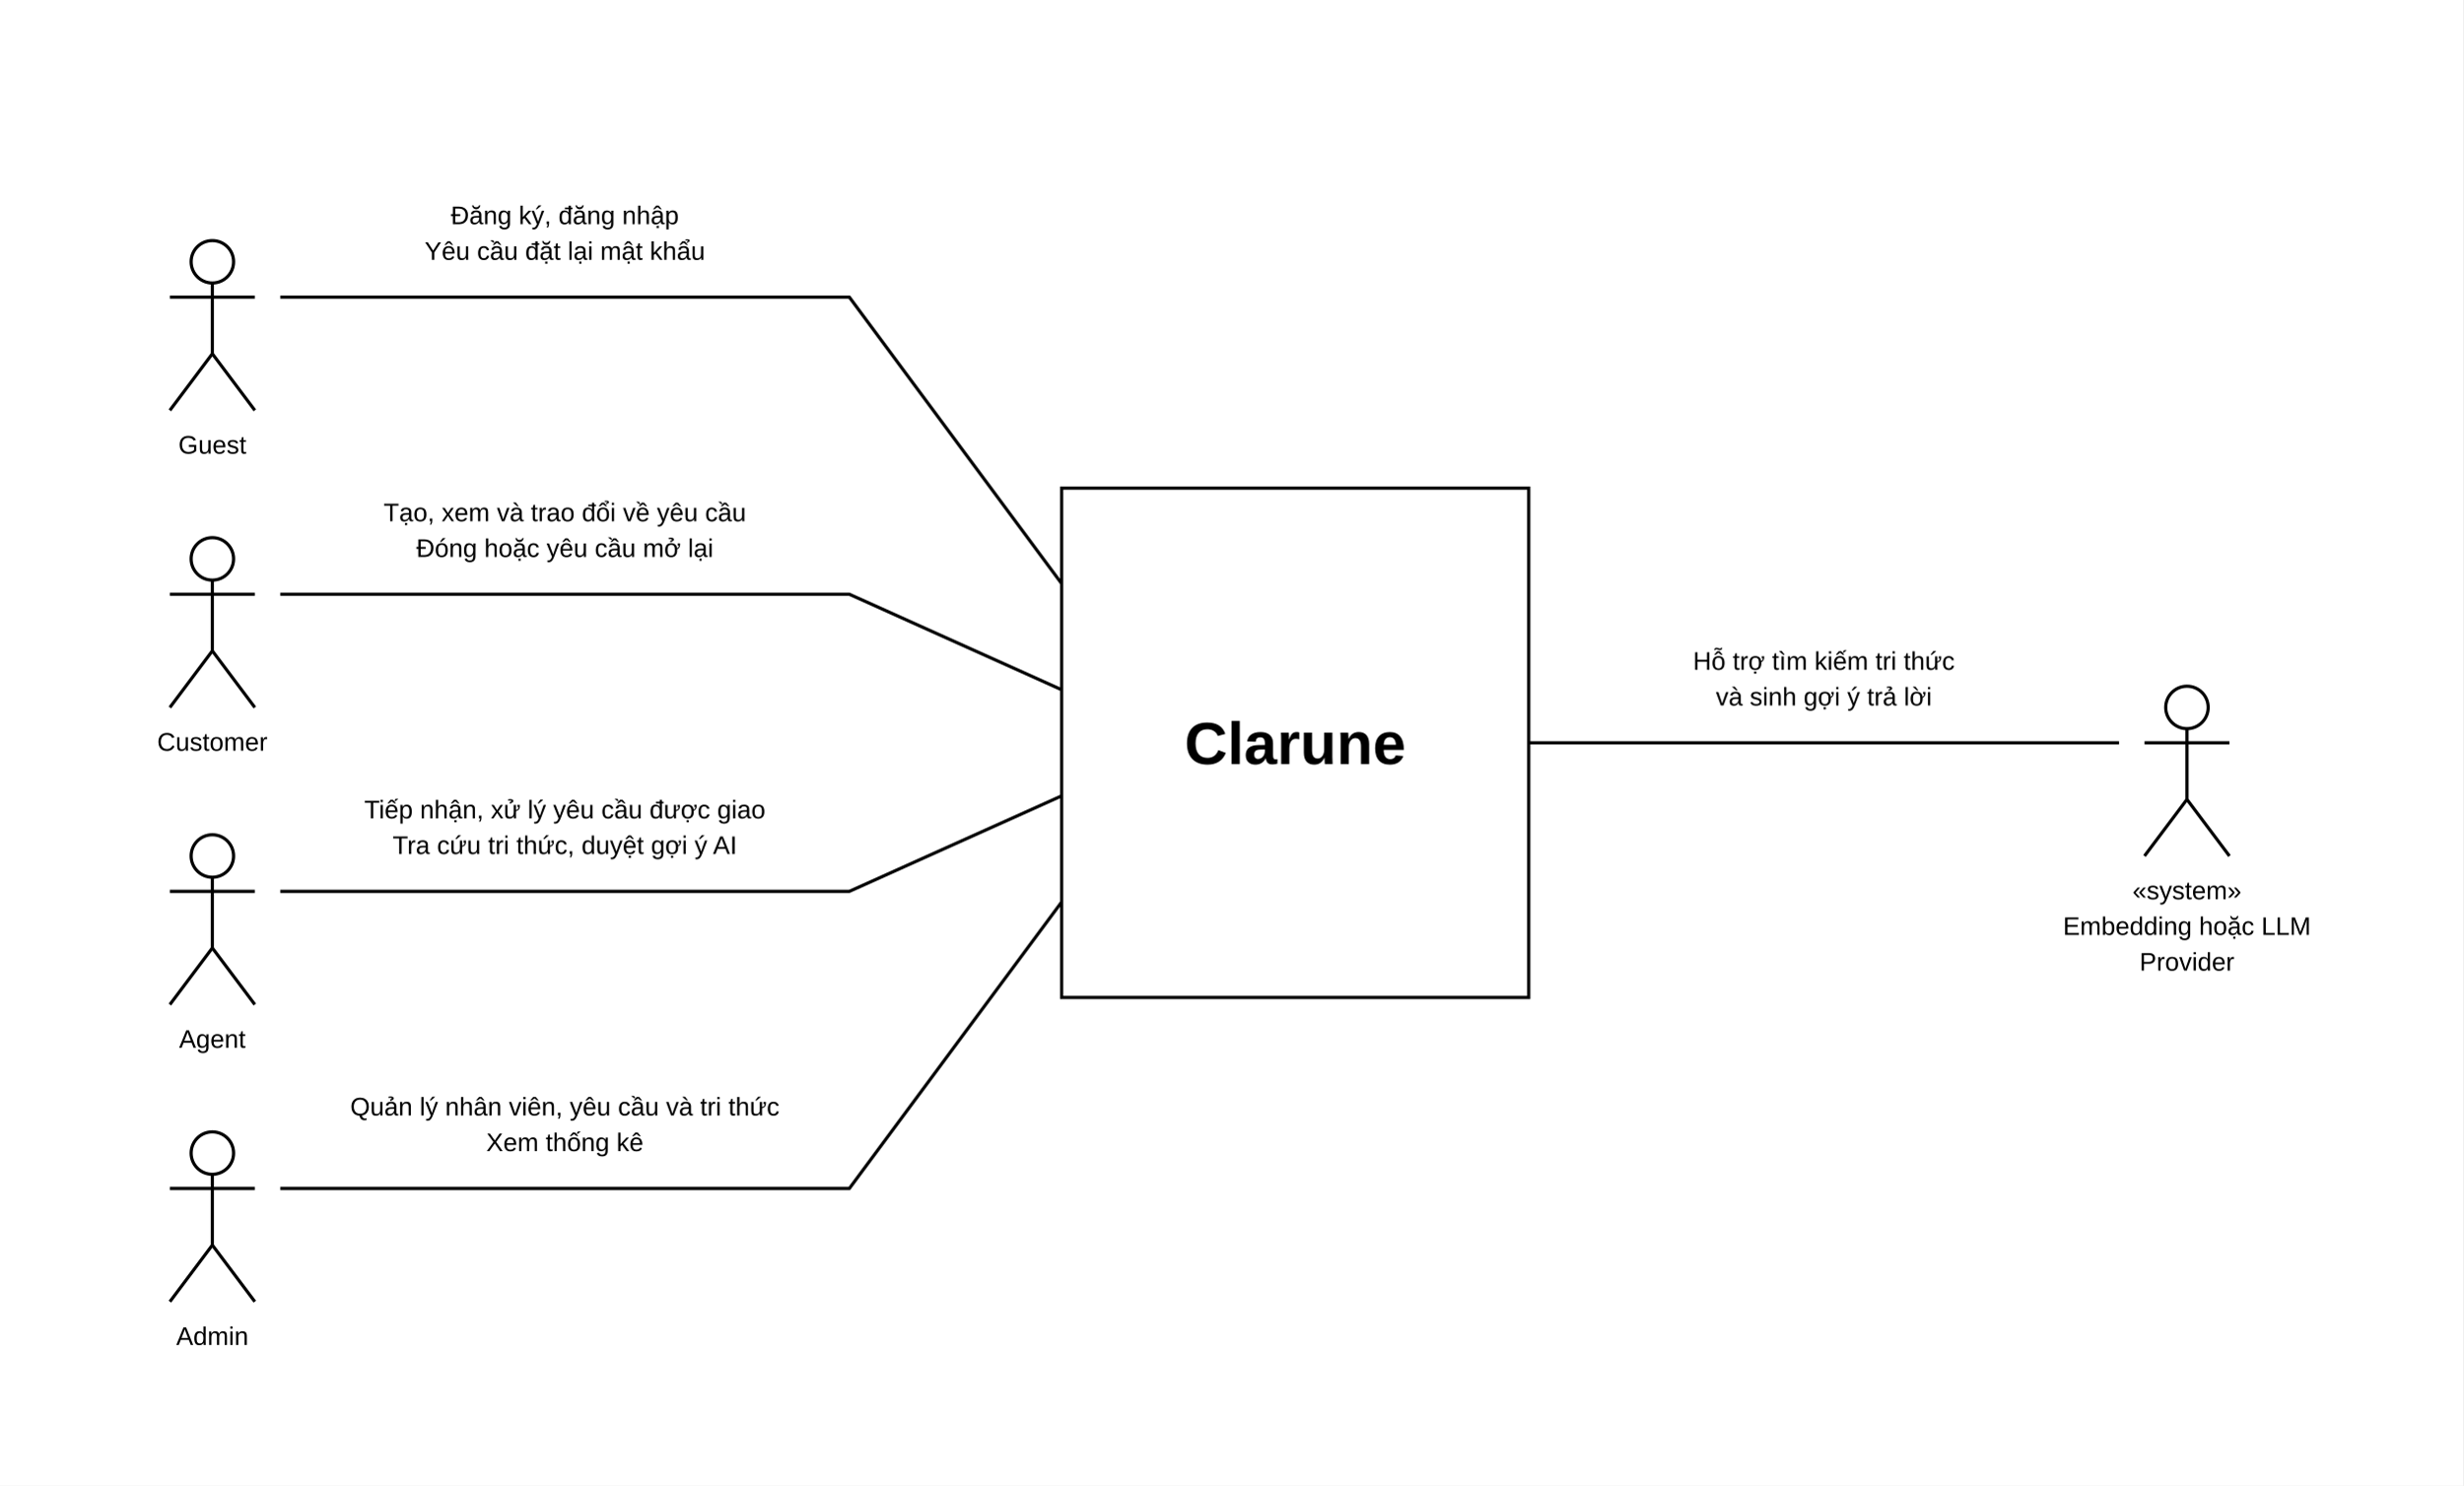
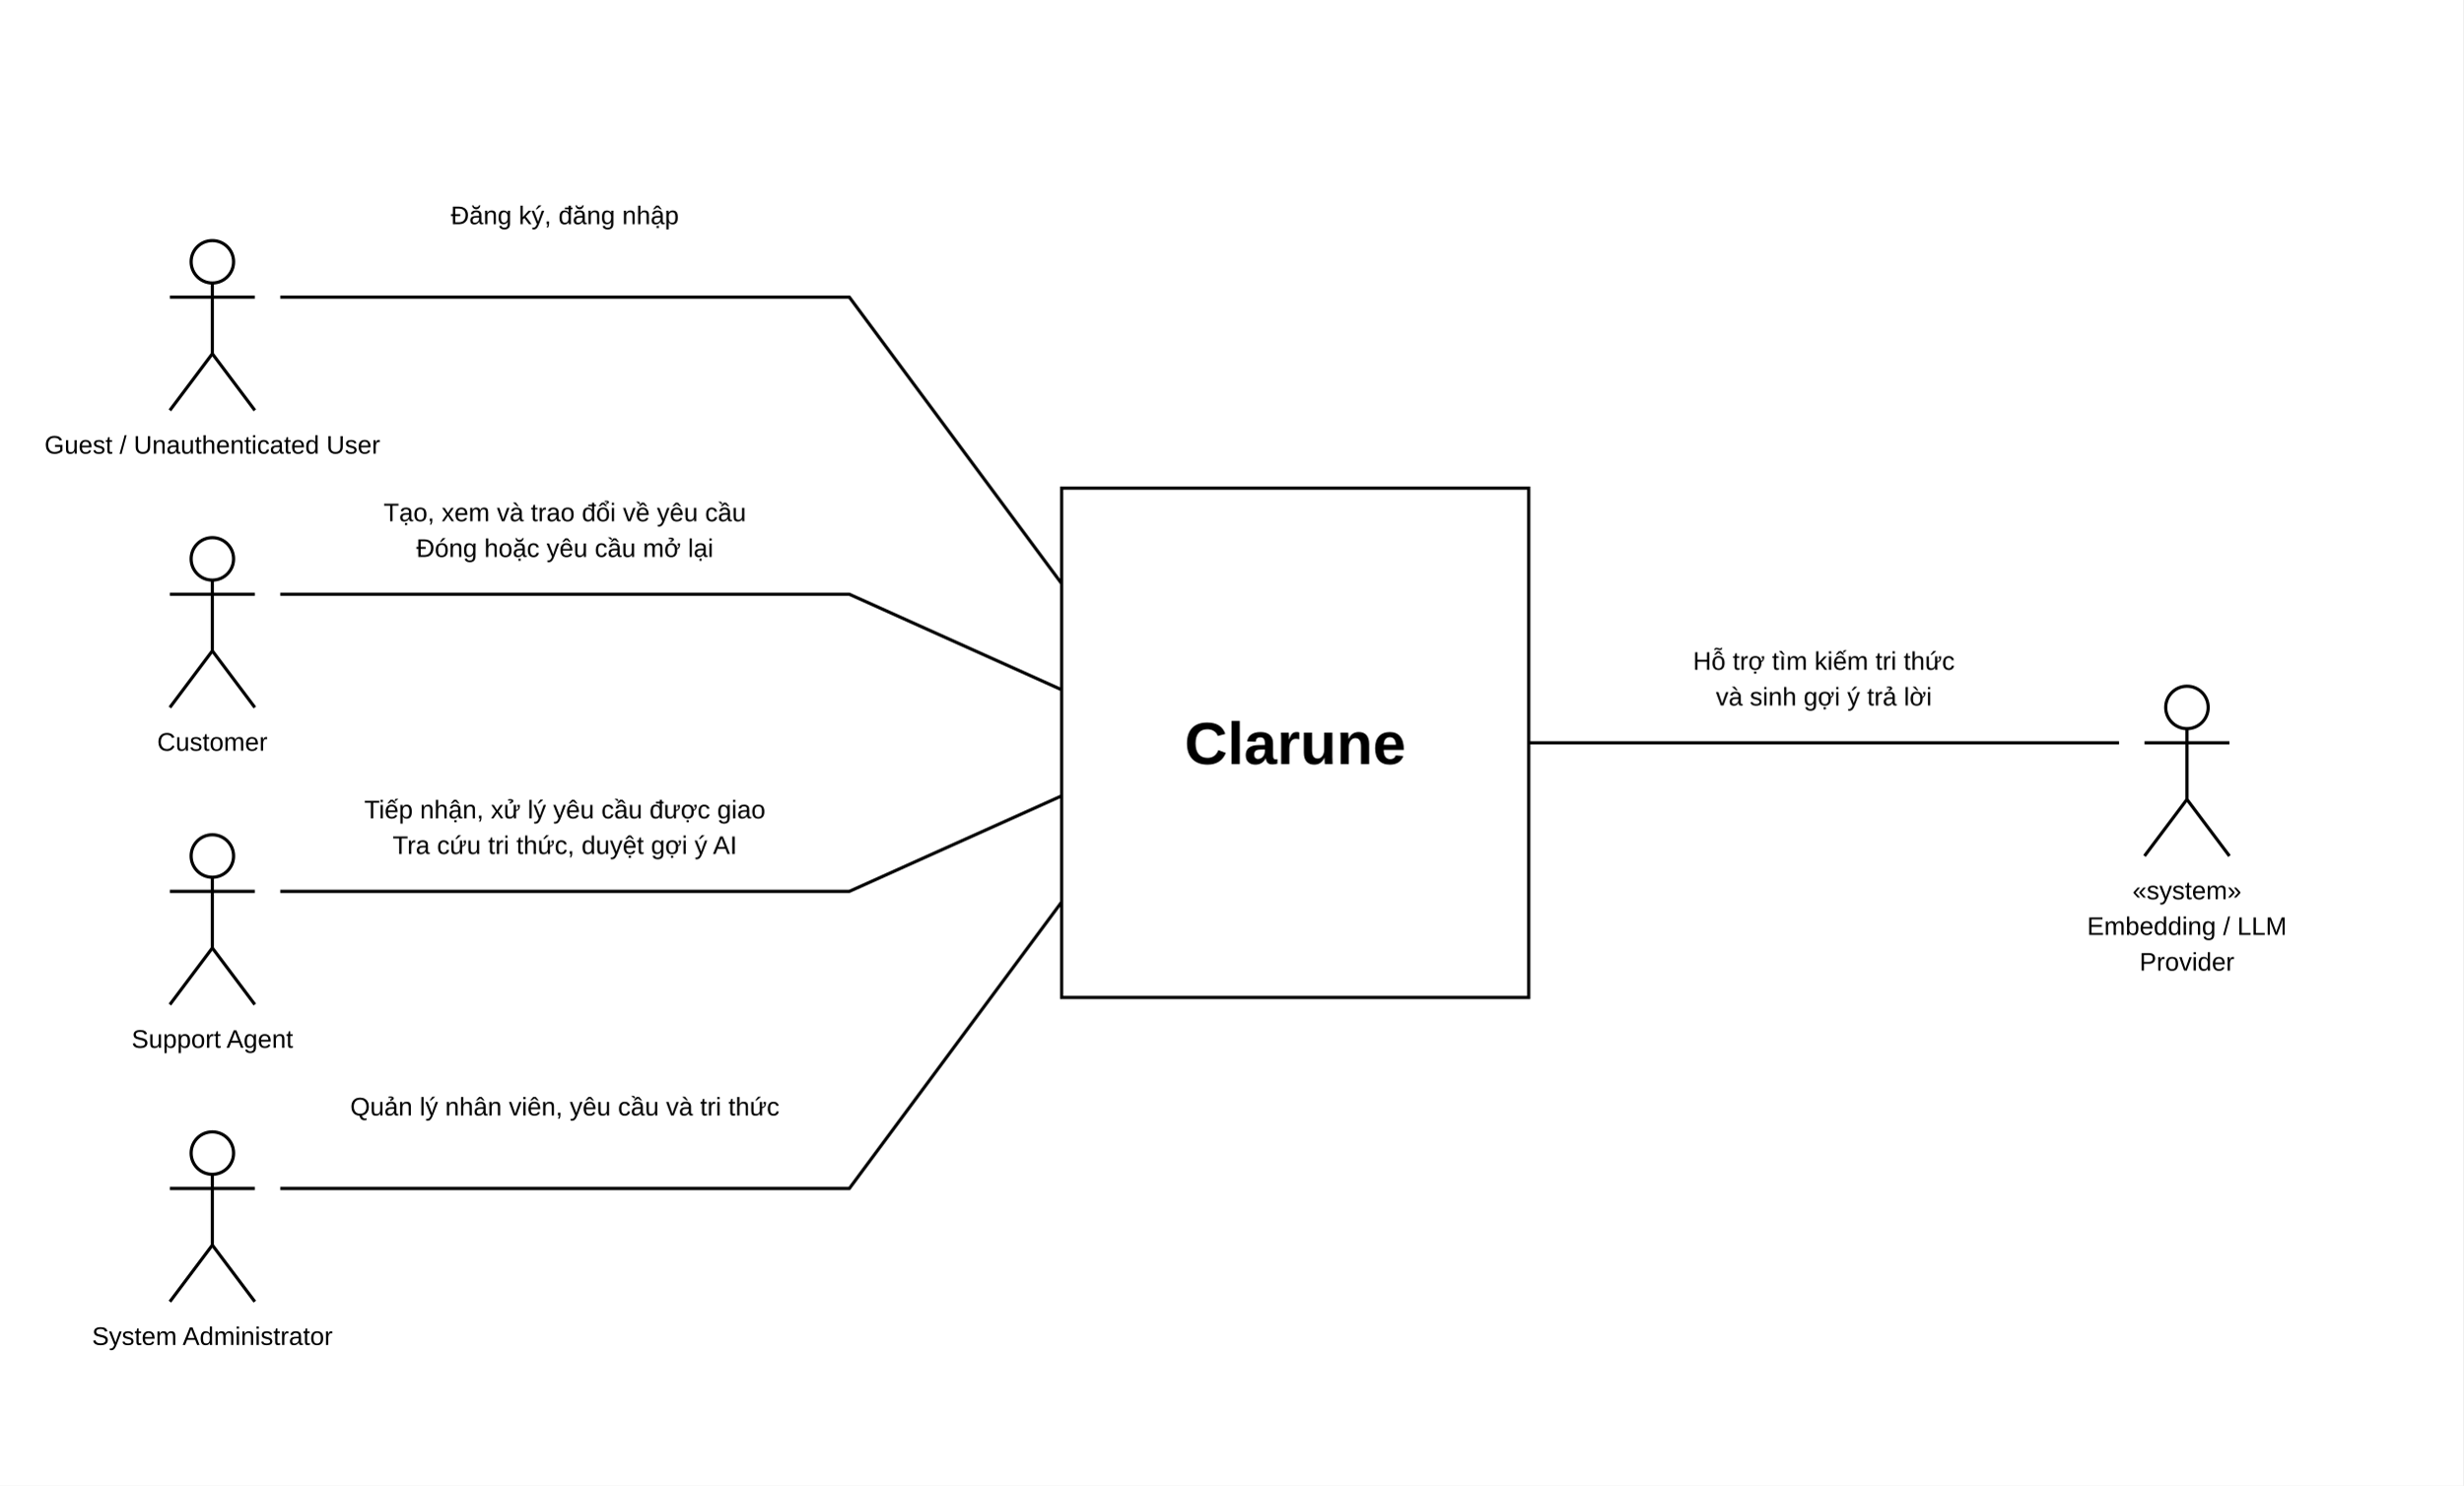
- <svg xmlns="http://www.w3.org/2000/svg" width="1160" height="700" viewBox="0 0 1160 700" content="&lt;mxfile host=&quot;app.diagrams.net&quot; modified=&quot;2026-11-10T16:03:58Z&quot; agent=&quot;Codex&quot; version=&quot;24.0.0&quot; type=&quot;device&quot;&gt;&#10;  &lt;diagram id=&quot;context-diagram&quot; name=&quot;Clarune - Context Diagram&quot;&gt;&#10;    &lt;mxGraphModel dx=&quot;1160&quot; dy=&quot;700&quot; grid=&quot;1&quot; gridSize=&quot;10&quot; guides=&quot;1&quot; tooltips=&quot;1&quot; connect=&quot;1&quot; arrows=&quot;1&quot; fold=&quot;1&quot; page=&quot;1&quot; pageScale=&quot;1&quot; pageWidth=&quot;1160&quot; pageHeight=&quot;700&quot; math=&quot;0&quot; shadow=&quot;0&quot; background=&quot;#FFFFFF&quot;&gt;&#10;      &lt;root&gt;&#10;        &lt;mxCell id=&quot;0&quot; /&gt;&#10;        &lt;mxCell id=&quot;1&quot; parent=&quot;0&quot; /&gt;&#10;        &lt;mxCell id=&quot;sys-box&quot; value=&quot;&amp;lt;b&amp;gt;Clarune&amp;lt;/b&amp;gt;&quot; style=&quot;html=1;fillColor=#FFFFFF;strokeColor=#000000;strokeWidth=1.5;fontFamily=Arial;fontColor=#000000;shadow=0;shape=rect;verticalAlign=middle;whiteSpace=wrap;align=center;fontSize=28;spacing=0;&quot; vertex=&quot;1&quot; parent=&quot;1&quot;&gt;&#10;          &lt;mxGeometry x=&quot;500&quot; y=&quot;230&quot; width=&quot;220&quot; height=&quot;240&quot; as=&quot;geometry&quot; /&gt;&#10;        &lt;/mxCell&gt;&#10;        &lt;mxCell id=&quot;actor-guest&quot; value=&quot;Guest&quot; style=&quot;html=1;fillColor=#FFFFFF;strokeColor=#000000;strokeWidth=1.5;fontFamily=Arial;fontColor=#000000;shadow=0;shape=umlActor;verticalLabelPosition=bottom;verticalAlign=top;outlineConnect=0;fontSize=12;fontStyle=0;spacingTop=8;&quot; vertex=&quot;1&quot; parent=&quot;1&quot;&gt;&#10;          &lt;mxGeometry x=&quot;80&quot; y=&quot;113.333&quot; width=&quot;40&quot; height=&quot;80&quot; as=&quot;geometry&quot; /&gt;&#10;        &lt;/mxCell&gt;&#10;        &lt;mxCell id=&quot;actor-customer&quot; value=&quot;Customer&quot; style=&quot;html=1;fillColor=#FFFFFF;strokeColor=#000000;strokeWidth=1.5;fontFamily=Arial;fontColor=#000000;shadow=0;shape=umlActor;verticalLabelPosition=bottom;verticalAlign=top;outlineConnect=0;fontSize=12;fontStyle=0;spacingTop=8;&quot; vertex=&quot;1&quot; parent=&quot;1&quot;&gt;&#10;          &lt;mxGeometry x=&quot;80&quot; y=&quot;253.333&quot; width=&quot;40&quot; height=&quot;80&quot; as=&quot;geometry&quot; /&gt;&#10;        &lt;/mxCell&gt;&#10;        &lt;mxCell id=&quot;actor-agent&quot; value=&quot;Agent&quot; style=&quot;html=1;fillColor=#FFFFFF;strokeColor=#000000;strokeWidth=1.5;fontFamily=Arial;fontColor=#000000;shadow=0;shape=umlActor;verticalLabelPosition=bottom;verticalAlign=top;outlineConnect=0;fontSize=12;fontStyle=0;spacingTop=8;&quot; vertex=&quot;1&quot; parent=&quot;1&quot;&gt;&#10;          &lt;mxGeometry x=&quot;80&quot; y=&quot;393.333&quot; width=&quot;40&quot; height=&quot;80&quot; as=&quot;geometry&quot; /&gt;&#10;        &lt;/mxCell&gt;&#10;        &lt;mxCell id=&quot;actor-admin&quot; value=&quot;Admin&quot; style=&quot;html=1;fillColor=#FFFFFF;strokeColor=#000000;strokeWidth=1.5;fontFamily=Arial;fontColor=#000000;shadow=0;shape=umlActor;verticalLabelPosition=bottom;verticalAlign=top;outlineConnect=0;fontSize=12;fontStyle=0;spacingTop=8;&quot; vertex=&quot;1&quot; parent=&quot;1&quot;&gt;&#10;          &lt;mxGeometry x=&quot;80&quot; y=&quot;533.333&quot; width=&quot;40&quot; height=&quot;80&quot; as=&quot;geometry&quot; /&gt;&#10;        &lt;/mxCell&gt;&#10;        &lt;mxCell id=&quot;ext-llm&quot; value=&quot;«system»&amp;lt;br&amp;gt;Embedding hoặc LLM&amp;lt;br&amp;gt;Provider&quot; style=&quot;html=1;fillColor=#FFFFFF;strokeColor=#000000;strokeWidth=1.5;fontFamily=Arial;fontColor=#000000;shadow=0;shape=umlActor;verticalLabelPosition=bottom;verticalAlign=top;outlineConnect=0;fontSize=12;fontStyle=0;spacingTop=8;&quot; vertex=&quot;1&quot; parent=&quot;1&quot;&gt;&#10;          &lt;mxGeometry x=&quot;1010&quot; y=&quot;323.333&quot; width=&quot;40&quot; height=&quot;80&quot; as=&quot;geometry&quot; /&gt;&#10;        &lt;/mxCell&gt;&#10;        &lt;mxCell id=&quot;e1&quot; value=&quot;Đăng ký, đăng nhập&amp;lt;br&amp;gt;Yêu cầu đặt lại mật khẩu&quot; style=&quot;html=1;fillColor=#FFFFFF;strokeColor=#000000;strokeWidth=1.5;fontFamily=Arial;fontColor=#000000;shadow=0;edgeStyle=none;rounded=0;startArrow=none;endArrow=none;fontSize=12;align=center;verticalAlign=middle;labelBackgroundColor=#FFFFFF;spacing=0;exitX=1;exitY=0.333;exitDx=12;exitPerimeter=0;entryX=0;entryY=0.188;entryDx=0;entryPerimeter=0;&quot; edge=&quot;1&quot; parent=&quot;1&quot; source=&quot;actor-guest&quot; target=&quot;sys-box&quot;&gt;&#10;          &lt;mxGeometry relative=&quot;1&quot; as=&quot;geometry&quot; x=&quot;-0.385&quot; y=&quot;0&quot;&gt;&#10;            &lt;Array as=&quot;points&quot;&gt;&#10;              &lt;mxPoint x=&quot;400&quot; y=&quot;140&quot; /&gt;&#10;            &lt;/Array&gt;&#10;            &lt;mxPoint x=&quot;0&quot; y=&quot;-30&quot; as=&quot;offset&quot; /&gt;&#10;          &lt;/mxGeometry&gt;&#10;        &lt;/mxCell&gt;&#10;        &lt;mxCell id=&quot;e2&quot; value=&quot;Tạo, xem và trao đổi về yêu cầu&amp;lt;br&amp;gt;Đóng hoặc yêu cầu mở lại&quot; style=&quot;html=1;fillColor=#FFFFFF;strokeColor=#000000;strokeWidth=1.5;fontFamily=Arial;fontColor=#000000;shadow=0;edgeStyle=none;rounded=0;startArrow=none;endArrow=none;fontSize=12;align=center;verticalAlign=middle;labelBackgroundColor=#FFFFFF;spacing=0;exitX=1;exitY=0.333;exitDx=12;exitPerimeter=0;entryX=0;entryY=0.396;entryDx=0;entryPerimeter=0;&quot; edge=&quot;1&quot; parent=&quot;1&quot; source=&quot;actor-customer&quot; target=&quot;sys-box&quot;&gt;&#10;          &lt;mxGeometry relative=&quot;1&quot; as=&quot;geometry&quot; x=&quot;-0.29&quot; y=&quot;0&quot;&gt;&#10;            &lt;Array as=&quot;points&quot;&gt;&#10;              &lt;mxPoint x=&quot;400&quot; y=&quot;280&quot; /&gt;&#10;            &lt;/Array&gt;&#10;            &lt;mxPoint x=&quot;0&quot; y=&quot;-30&quot; as=&quot;offset&quot; /&gt;&#10;          &lt;/mxGeometry&gt;&#10;        &lt;/mxCell&gt;&#10;        &lt;mxCell id=&quot;e3&quot; value=&quot;Tiếp nhận, xử lý yêu cầu được giao&amp;lt;br&amp;gt;Tra cứu tri thức, duyệt gợi ý AI&quot; style=&quot;html=1;fillColor=#FFFFFF;strokeColor=#000000;strokeWidth=1.5;fontFamily=Arial;fontColor=#000000;shadow=0;edgeStyle=none;rounded=0;startArrow=none;endArrow=none;fontSize=12;align=center;verticalAlign=middle;labelBackgroundColor=#FFFFFF;spacing=0;exitX=1;exitY=0.333;exitDx=12;exitPerimeter=0;entryX=0;entryY=0.604;entryDx=0;entryPerimeter=0;&quot; edge=&quot;1&quot; parent=&quot;1&quot; source=&quot;actor-agent&quot; target=&quot;sys-box&quot;&gt;&#10;          &lt;mxGeometry relative=&quot;1&quot; as=&quot;geometry&quot; x=&quot;-0.29&quot; y=&quot;0&quot;&gt;&#10;            &lt;Array as=&quot;points&quot;&gt;&#10;              &lt;mxPoint x=&quot;400&quot; y=&quot;420&quot; /&gt;&#10;            &lt;/Array&gt;&#10;            &lt;mxPoint x=&quot;0&quot; y=&quot;-30&quot; as=&quot;offset&quot; /&gt;&#10;          &lt;/mxGeometry&gt;&#10;        &lt;/mxCell&gt;&#10;        &lt;mxCell id=&quot;e4&quot; value=&quot;Quản lý nhân viên, yêu cầu và tri thức&amp;lt;br&amp;gt;Xem thống kê&quot; style=&quot;html=1;fillColor=#FFFFFF;strokeColor=#000000;strokeWidth=1.5;fontFamily=Arial;fontColor=#000000;shadow=0;edgeStyle=none;rounded=0;startArrow=none;endArrow=none;fontSize=12;align=center;verticalAlign=middle;labelBackgroundColor=#FFFFFF;spacing=0;exitX=1;exitY=0.333;exitDx=12;exitPerimeter=0;entryX=0;entryY=0.812;entryDx=0;entryPerimeter=0;&quot; edge=&quot;1&quot; parent=&quot;1&quot; source=&quot;actor-admin&quot; target=&quot;sys-box&quot;&gt;&#10;          &lt;mxGeometry relative=&quot;1&quot; as=&quot;geometry&quot; x=&quot;-0.385&quot; y=&quot;0&quot;&gt;&#10;            &lt;Array as=&quot;points&quot;&gt;&#10;              &lt;mxPoint x=&quot;400&quot; y=&quot;560&quot; /&gt;&#10;            &lt;/Array&gt;&#10;            &lt;mxPoint x=&quot;0&quot; y=&quot;-30&quot; as=&quot;offset&quot; /&gt;&#10;          &lt;/mxGeometry&gt;&#10;        &lt;/mxCell&gt;&#10;        &lt;mxCell id=&quot;e5&quot; value=&quot;Hỗ trợ tìm kiếm tri thức&amp;lt;br&amp;gt;và sinh gợi ý trả lời&quot; style=&quot;html=1;fillColor=#FFFFFF;strokeColor=#000000;strokeWidth=1.5;fontFamily=Arial;fontColor=#000000;shadow=0;edgeStyle=none;rounded=0;startArrow=none;endArrow=none;fontSize=12;align=center;verticalAlign=middle;labelBackgroundColor=#FFFFFF;spacing=0;exitX=1;exitY=0.5;exitDx=0;exitPerimeter=0;entryX=0;entryY=0.333;entryDx=-12;entryPerimeter=0;&quot; edge=&quot;1&quot; parent=&quot;1&quot; source=&quot;sys-box&quot; target=&quot;ext-llm&quot;&gt;&#10;          &lt;mxGeometry relative=&quot;1&quot; as=&quot;geometry&quot; x=&quot;0&quot; y=&quot;0&quot;&gt;&#10;            &lt;mxPoint x=&quot;0&quot; y=&quot;-30&quot; as=&quot;offset&quot; /&gt;&#10;          &lt;/mxGeometry&gt;&#10;        &lt;/mxCell&gt;&#10;      &lt;/root&gt;&#10;    &lt;/mxGraphModel&gt;&#10;  &lt;/diagram&gt;&#10;&lt;/mxfile&gt;&#10;" font-family="Arial" fill="#000000">
+ <svg xmlns="http://www.w3.org/2000/svg" width="1160" height="700" viewBox="0 0 1160 700" content="&lt;mxfile host=&quot;app.diagrams.net&quot; modified=&quot;2026-11-10T16:03:58Z&quot; agent=&quot;Codex&quot; version=&quot;24.0.0&quot; type=&quot;device&quot;&gt;&#10;  &lt;diagram id=&quot;context-diagram&quot; name=&quot;Clarune - Context Diagram&quot;&gt;&#10;    &lt;mxGraphModel dx=&quot;1160&quot; dy=&quot;700&quot; grid=&quot;1&quot; gridSize=&quot;10&quot; guides=&quot;1&quot; tooltips=&quot;1&quot; connect=&quot;1&quot; arrows=&quot;1&quot; fold=&quot;1&quot; page=&quot;1&quot; pageScale=&quot;1&quot; pageWidth=&quot;1160&quot; pageHeight=&quot;700&quot; math=&quot;0&quot; shadow=&quot;0&quot; background=&quot;#FFFFFF&quot;&gt;&#10;      &lt;root&gt;&#10;        &lt;mxCell id=&quot;0&quot; /&gt;&#10;        &lt;mxCell id=&quot;1&quot; parent=&quot;0&quot; /&gt;&#10;        &lt;mxCell id=&quot;sys-box&quot; value=&quot;&amp;lt;b&amp;gt;Clarune&amp;lt;/b&amp;gt;&quot; style=&quot;html=1;fillColor=#FFFFFF;strokeColor=#000000;strokeWidth=1.5;fontFamily=Arial;fontColor=#000000;shadow=0;shape=rect;verticalAlign=middle;whiteSpace=wrap;align=center;fontSize=28;spacing=0;&quot; vertex=&quot;1&quot; parent=&quot;1&quot;&gt;&#10;          &lt;mxGeometry x=&quot;500&quot; y=&quot;230&quot; width=&quot;220&quot; height=&quot;240&quot; as=&quot;geometry&quot; /&gt;&#10;        &lt;/mxCell&gt;&#10;        &lt;mxCell id=&quot;actor-guest&quot; value=&quot;Guest / Unauthenticated User&quot; style=&quot;html=1;fillColor=#FFFFFF;strokeColor=#000000;strokeWidth=1.5;fontFamily=Arial;fontColor=#000000;shadow=0;shape=umlActor;verticalLabelPosition=bottom;verticalAlign=top;outlineConnect=0;fontSize=12;fontStyle=0;spacingTop=8;&quot; vertex=&quot;1&quot; parent=&quot;1&quot;&gt;&#10;          &lt;mxGeometry x=&quot;80&quot; y=&quot;113.333&quot; width=&quot;40&quot; height=&quot;80&quot; as=&quot;geometry&quot; /&gt;&#10;        &lt;/mxCell&gt;&#10;        &lt;mxCell id=&quot;actor-customer&quot; value=&quot;Customer&quot; style=&quot;html=1;fillColor=#FFFFFF;strokeColor=#000000;strokeWidth=1.5;fontFamily=Arial;fontColor=#000000;shadow=0;shape=umlActor;verticalLabelPosition=bottom;verticalAlign=top;outlineConnect=0;fontSize=12;fontStyle=0;spacingTop=8;&quot; vertex=&quot;1&quot; parent=&quot;1&quot;&gt;&#10;          &lt;mxGeometry x=&quot;80&quot; y=&quot;253.333&quot; width=&quot;40&quot; height=&quot;80&quot; as=&quot;geometry&quot; /&gt;&#10;        &lt;/mxCell&gt;&#10;        &lt;mxCell id=&quot;actor-agent&quot; value=&quot;Support Agent&quot; style=&quot;html=1;fillColor=#FFFFFF;strokeColor=#000000;strokeWidth=1.5;fontFamily=Arial;fontColor=#000000;shadow=0;shape=umlActor;verticalLabelPosition=bottom;verticalAlign=top;outlineConnect=0;fontSize=12;fontStyle=0;spacingTop=8;&quot; vertex=&quot;1&quot; parent=&quot;1&quot;&gt;&#10;          &lt;mxGeometry x=&quot;80&quot; y=&quot;393.333&quot; width=&quot;40&quot; height=&quot;80&quot; as=&quot;geometry&quot; /&gt;&#10;        &lt;/mxCell&gt;&#10;        &lt;mxCell id=&quot;actor-admin&quot; value=&quot;System Administrator&quot; style=&quot;html=1;fillColor=#FFFFFF;strokeColor=#000000;strokeWidth=1.5;fontFamily=Arial;fontColor=#000000;shadow=0;shape=umlActor;verticalLabelPosition=bottom;verticalAlign=top;outlineConnect=0;fontSize=12;fontStyle=0;spacingTop=8;&quot; vertex=&quot;1&quot; parent=&quot;1&quot;&gt;&#10;          &lt;mxGeometry x=&quot;80&quot; y=&quot;533.333&quot; width=&quot;40&quot; height=&quot;80&quot; as=&quot;geometry&quot; /&gt;&#10;        &lt;/mxCell&gt;&#10;        &lt;mxCell id=&quot;ext-llm&quot; value=&quot;«system»&amp;lt;br&amp;gt;Embedding / LLM&amp;lt;br&amp;gt;Provider&quot; style=&quot;html=1;fillColor=#FFFFFF;strokeColor=#000000;strokeWidth=1.5;fontFamily=Arial;fontColor=#000000;shadow=0;shape=umlActor;verticalLabelPosition=bottom;verticalAlign=top;outlineConnect=0;fontSize=12;fontStyle=0;spacingTop=8;&quot; vertex=&quot;1&quot; parent=&quot;1&quot;&gt;&#10;          &lt;mxGeometry x=&quot;1010&quot; y=&quot;323.333&quot; width=&quot;40&quot; height=&quot;80&quot; as=&quot;geometry&quot; /&gt;&#10;        &lt;/mxCell&gt;&#10;        &lt;mxCell id=&quot;e1&quot; value=&quot;Đăng ký, đăng nhập&quot; style=&quot;html=1;fillColor=#FFFFFF;strokeColor=#000000;strokeWidth=1.5;fontFamily=Arial;fontColor=#000000;shadow=0;edgeStyle=none;rounded=0;startArrow=none;endArrow=none;fontSize=12;align=center;verticalAlign=middle;labelBackgroundColor=#FFFFFF;spacing=0;exitX=1;exitY=0.333;exitDx=12;exitPerimeter=0;entryX=0;entryY=0.188;entryDx=0;entryPerimeter=0;&quot; edge=&quot;1&quot; parent=&quot;1&quot; source=&quot;actor-guest&quot; target=&quot;sys-box&quot;&gt;&#10;          &lt;mxGeometry relative=&quot;1&quot; as=&quot;geometry&quot; x=&quot;-0.385&quot; y=&quot;0&quot;&gt;&#10;            &lt;Array as=&quot;points&quot;&gt;&#10;              &lt;mxPoint x=&quot;400&quot; y=&quot;140&quot; /&gt;&#10;            &lt;/Array&gt;&#10;            &lt;mxPoint x=&quot;0&quot; y=&quot;-30&quot; as=&quot;offset&quot; /&gt;&#10;          &lt;/mxGeometry&gt;&#10;        &lt;/mxCell&gt;&#10;        &lt;mxCell id=&quot;e2&quot; value=&quot;Tạo, xem và trao đổi về yêu cầu&amp;lt;br&amp;gt;Đóng hoặc yêu cầu mở lại&quot; style=&quot;html=1;fillColor=#FFFFFF;strokeColor=#000000;strokeWidth=1.5;fontFamily=Arial;fontColor=#000000;shadow=0;edgeStyle=none;rounded=0;startArrow=none;endArrow=none;fontSize=12;align=center;verticalAlign=middle;labelBackgroundColor=#FFFFFF;spacing=0;exitX=1;exitY=0.333;exitDx=12;exitPerimeter=0;entryX=0;entryY=0.396;entryDx=0;entryPerimeter=0;&quot; edge=&quot;1&quot; parent=&quot;1&quot; source=&quot;actor-customer&quot; target=&quot;sys-box&quot;&gt;&#10;          &lt;mxGeometry relative=&quot;1&quot; as=&quot;geometry&quot; x=&quot;-0.29&quot; y=&quot;0&quot;&gt;&#10;            &lt;Array as=&quot;points&quot;&gt;&#10;              &lt;mxPoint x=&quot;400&quot; y=&quot;280&quot; /&gt;&#10;            &lt;/Array&gt;&#10;            &lt;mxPoint x=&quot;0&quot; y=&quot;-30&quot; as=&quot;offset&quot; /&gt;&#10;          &lt;/mxGeometry&gt;&#10;        &lt;/mxCell&gt;&#10;        &lt;mxCell id=&quot;e3&quot; value=&quot;Tiếp nhận, xử lý yêu cầu được giao&amp;lt;br&amp;gt;Tra cứu tri thức, duyệt gợi ý AI&quot; style=&quot;html=1;fillColor=#FFFFFF;strokeColor=#000000;strokeWidth=1.5;fontFamily=Arial;fontColor=#000000;shadow=0;edgeStyle=none;rounded=0;startArrow=none;endArrow=none;fontSize=12;align=center;verticalAlign=middle;labelBackgroundColor=#FFFFFF;spacing=0;exitX=1;exitY=0.333;exitDx=12;exitPerimeter=0;entryX=0;entryY=0.604;entryDx=0;entryPerimeter=0;&quot; edge=&quot;1&quot; parent=&quot;1&quot; source=&quot;actor-agent&quot; target=&quot;sys-box&quot;&gt;&#10;          &lt;mxGeometry relative=&quot;1&quot; as=&quot;geometry&quot; x=&quot;-0.29&quot; y=&quot;0&quot;&gt;&#10;            &lt;Array as=&quot;points&quot;&gt;&#10;              &lt;mxPoint x=&quot;400&quot; y=&quot;420&quot; /&gt;&#10;            &lt;/Array&gt;&#10;            &lt;mxPoint x=&quot;0&quot; y=&quot;-30&quot; as=&quot;offset&quot; /&gt;&#10;          &lt;/mxGeometry&gt;&#10;        &lt;/mxCell&gt;&#10;        &lt;mxCell id=&quot;e4&quot; value=&quot;Quản lý nhân viên, yêu cầu và tri thức&quot; style=&quot;html=1;fillColor=#FFFFFF;strokeColor=#000000;strokeWidth=1.5;fontFamily=Arial;fontColor=#000000;shadow=0;edgeStyle=none;rounded=0;startArrow=none;endArrow=none;fontSize=12;align=center;verticalAlign=middle;labelBackgroundColor=#FFFFFF;spacing=0;exitX=1;exitY=0.333;exitDx=12;exitPerimeter=0;entryX=0;entryY=0.812;entryDx=0;entryPerimeter=0;&quot; edge=&quot;1&quot; parent=&quot;1&quot; source=&quot;actor-admin&quot; target=&quot;sys-box&quot;&gt;&#10;          &lt;mxGeometry relative=&quot;1&quot; as=&quot;geometry&quot; x=&quot;-0.385&quot; y=&quot;0&quot;&gt;&#10;            &lt;Array as=&quot;points&quot;&gt;&#10;              &lt;mxPoint x=&quot;400&quot; y=&quot;560&quot; /&gt;&#10;            &lt;/Array&gt;&#10;            &lt;mxPoint x=&quot;0&quot; y=&quot;-30&quot; as=&quot;offset&quot; /&gt;&#10;          &lt;/mxGeometry&gt;&#10;        &lt;/mxCell&gt;&#10;        &lt;mxCell id=&quot;e5&quot; value=&quot;Hỗ trợ tìm kiếm tri thức&amp;lt;br&amp;gt;và sinh gợi ý trả lời&quot; style=&quot;html=1;fillColor=#FFFFFF;strokeColor=#000000;strokeWidth=1.5;fontFamily=Arial;fontColor=#000000;shadow=0;edgeStyle=none;rounded=0;startArrow=none;endArrow=none;fontSize=12;align=center;verticalAlign=middle;labelBackgroundColor=#FFFFFF;spacing=0;exitX=1;exitY=0.5;exitDx=0;exitPerimeter=0;entryX=0;entryY=0.333;entryDx=-12;entryPerimeter=0;&quot; edge=&quot;1&quot; parent=&quot;1&quot; source=&quot;sys-box&quot; target=&quot;ext-llm&quot;&gt;&#10;          &lt;mxGeometry relative=&quot;1&quot; as=&quot;geometry&quot; x=&quot;0&quot; y=&quot;0&quot;&gt;&#10;            &lt;mxPoint x=&quot;0&quot; y=&quot;-30&quot; as=&quot;offset&quot; /&gt;&#10;          &lt;/mxGeometry&gt;&#10;        &lt;/mxCell&gt;&#10;      &lt;/root&gt;&#10;    &lt;/mxGraphModel&gt;&#10;  &lt;/diagram&gt;&#10;&lt;/mxfile&gt;" font-family="Arial" fill="#000000">
  <rect width="1160" height="700" fill="#FFFFFF" />
  <rect id="sys-box" x="500.0" y="230.0" width="220.0" height="240.0" fill="#FFFFFF" stroke="#000000" stroke-width="1.5" />
  <g id="sys-box-label">
    <text x="610.0" y="360.0" text-anchor="middle" font-size="28.0" font-weight="700" fill="#000000">Clarune</text>
  </g>
  <g id="actor-guest" fill="#FFFFFF" stroke="#000000" stroke-width="1.5">
    <ellipse cx="100.0" cy="123.333" rx="10.0" ry="10.0" />
    <path d="M 100.0 133.333 V 166.667 M 80.0 140.0 H 120.0 M 80.0 193.333 L 100.0 166.667 L 120.0 193.333" fill="none" />
  </g>
  <g id="actor-guest-label">
-     <text x="100.0" y="213.733" text-anchor="middle" font-size="12.0" font-weight="400" fill="#000000">Guest</text>
+     <text x="100.0" y="213.733" text-anchor="middle" font-size="12.0" font-weight="400" fill="#000000">Guest / Unauthenticated User</text>
  </g>
  <g id="actor-customer" fill="#FFFFFF" stroke="#000000" stroke-width="1.5">
    <ellipse cx="100.0" cy="263.333" rx="10.0" ry="10.0" />
    <path d="M 100.0 273.333 V 306.667 M 80.0 280.0 H 120.0 M 80.0 333.333 L 100.0 306.667 L 120.0 333.333" fill="none" />
  </g>
  <g id="actor-customer-label">
    <text x="100.0" y="353.733" text-anchor="middle" font-size="12.0" font-weight="400" fill="#000000">Customer</text>
  </g>
  <g id="actor-agent" fill="#FFFFFF" stroke="#000000" stroke-width="1.5">
    <ellipse cx="100.0" cy="403.333" rx="10.0" ry="10.0" />
    <path d="M 100.0 413.333 V 446.667 M 80.0 420.0 H 120.0 M 80.0 473.333 L 100.0 446.667 L 120.0 473.333" fill="none" />
  </g>
  <g id="actor-agent-label">
-     <text x="100.0" y="493.733" text-anchor="middle" font-size="12.0" font-weight="400" fill="#000000">Agent</text>
+     <text x="100.0" y="493.733" text-anchor="middle" font-size="12.0" font-weight="400" fill="#000000">Support Agent</text>
  </g>
  <g id="actor-admin" fill="#FFFFFF" stroke="#000000" stroke-width="1.5">
    <ellipse cx="100.0" cy="543.333" rx="10.0" ry="10.0" />
    <path d="M 100.0 553.333 V 586.667 M 80.0 560.0 H 120.0 M 80.0 613.333 L 100.0 586.667 L 120.0 613.333" fill="none" />
  </g>
  <g id="actor-admin-label">
-     <text x="100.0" y="633.733" text-anchor="middle" font-size="12.0" font-weight="400" fill="#000000">Admin</text>
+     <text x="100.0" y="633.733" text-anchor="middle" font-size="12.0" font-weight="400" fill="#000000">System Administrator</text>
  </g>
  <g id="ext-llm" fill="#FFFFFF" stroke="#000000" stroke-width="1.5">
    <ellipse cx="1030.0" cy="333.333" rx="10.0" ry="10.0" />
    <path d="M 1030.0 343.333 V 376.667 M 1010.0 350.0 H 1050.0 M 1010.0 403.333 L 1030.0 376.667 L 1050.0 403.333" fill="none" />
  </g>
  <g id="ext-llm-label">
    <text x="1030.0" y="423.733" text-anchor="middle" font-size="12.0" font-weight="400" fill="#000000">«system»</text>
-     <text x="1030.0" y="440.533" text-anchor="middle" font-size="12.0" font-weight="400" fill="#000000">Embedding hoặc LLM</text>
+     <text x="1030.0" y="440.533" text-anchor="middle" font-size="12.0" font-weight="400" fill="#000000">Embedding / LLM</text>
    <text x="1030.0" y="457.333" text-anchor="middle" font-size="12.0" font-weight="400" fill="#000000">Provider</text>
  </g>
  <path id="e1" d="M 132.0 140.0 L 400.0 140.0 L 500.0 275.0" fill="none" stroke="#000000" stroke-width="1.5" />
  <g id="e1-label">
    <text x="266.0" y="105.6" text-anchor="middle" font-size="12.0" font-weight="400" fill="#000000">Đăng ký, đăng nhập</text>
-     <text x="266.0" y="122.4" text-anchor="middle" font-size="12.0" font-weight="400" fill="#000000">Yêu cầu đặt lại mật khẩu</text>
  </g>
  <path id="e2" d="M 132.0 280.0 L 400.0 280.0 L 500.0 325.0" fill="none" stroke="#000000" stroke-width="1.5" />
  <g id="e2-label">
    <text x="266.0" y="245.6" text-anchor="middle" font-size="12.0" font-weight="400" fill="#000000">Tạo, xem và trao đổi về yêu cầu</text>
    <text x="266.0" y="262.4" text-anchor="middle" font-size="12.0" font-weight="400" fill="#000000">Đóng hoặc yêu cầu mở lại</text>
  </g>
  <path id="e3" d="M 132.0 420.0 L 400.0 420.0 L 500.0 375.0" fill="none" stroke="#000000" stroke-width="1.5" />
  <g id="e3-label">
    <text x="266.0" y="385.6" text-anchor="middle" font-size="12.0" font-weight="400" fill="#000000">Tiếp nhận, xử lý yêu cầu được giao</text>
    <text x="266.0" y="402.4" text-anchor="middle" font-size="12.0" font-weight="400" fill="#000000">Tra cứu tri thức, duyệt gợi ý AI</text>
  </g>
  <path id="e4" d="M 132.0 560.0 L 400.0 560.0 L 500.0 425.0" fill="none" stroke="#000000" stroke-width="1.5" />
  <g id="e4-label">
    <text x="266.0" y="525.6" text-anchor="middle" font-size="12.0" font-weight="400" fill="#000000">Quản lý nhân viên, yêu cầu và tri thức</text>
-     <text x="266.0" y="542.4" text-anchor="middle" font-size="12.0" font-weight="400" fill="#000000">Xem thống kê</text>
  </g>
  <path id="e5" d="M 720.0 350.0 L 998.0 350.0" fill="none" stroke="#000000" stroke-width="1.5" />
  <g id="e5-label">
    <text x="859.0" y="315.6" text-anchor="middle" font-size="12.0" font-weight="400" fill="#000000">Hỗ trợ tìm kiếm tri thức</text>
    <text x="859.0" y="332.4" text-anchor="middle" font-size="12.0" font-weight="400" fill="#000000">và sinh gợi ý trả lời</text>
  </g>
</svg>
